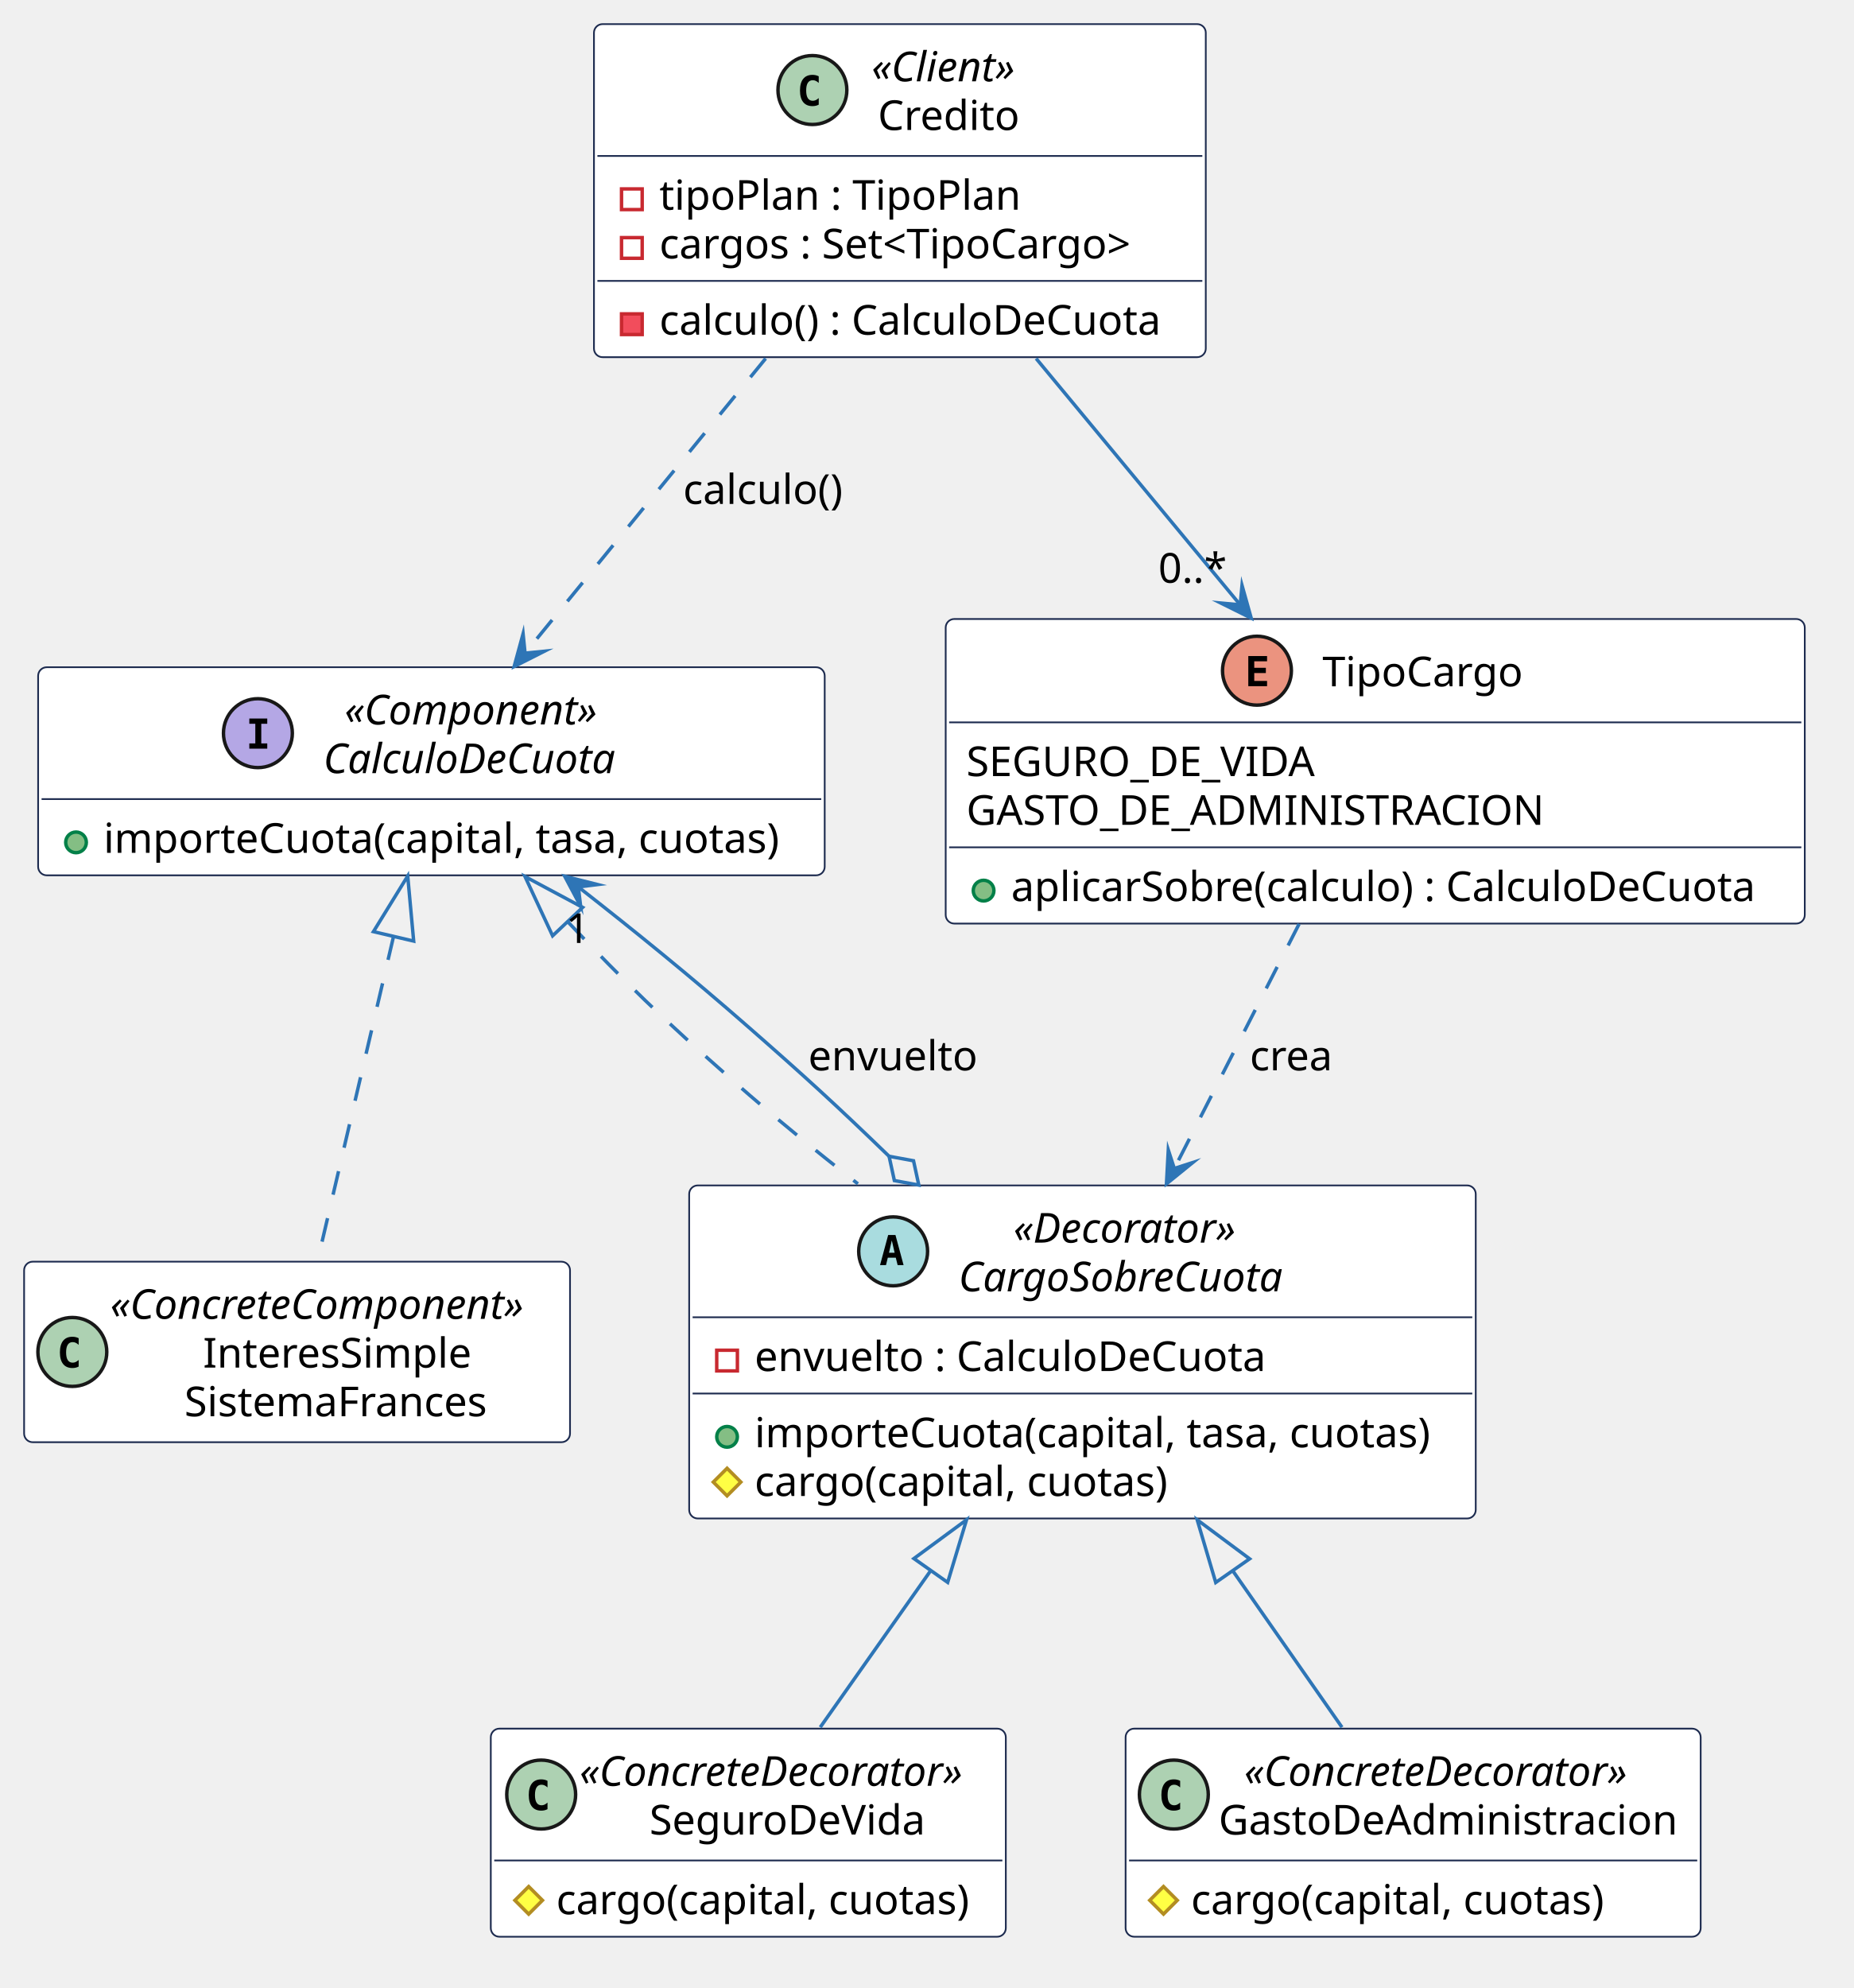
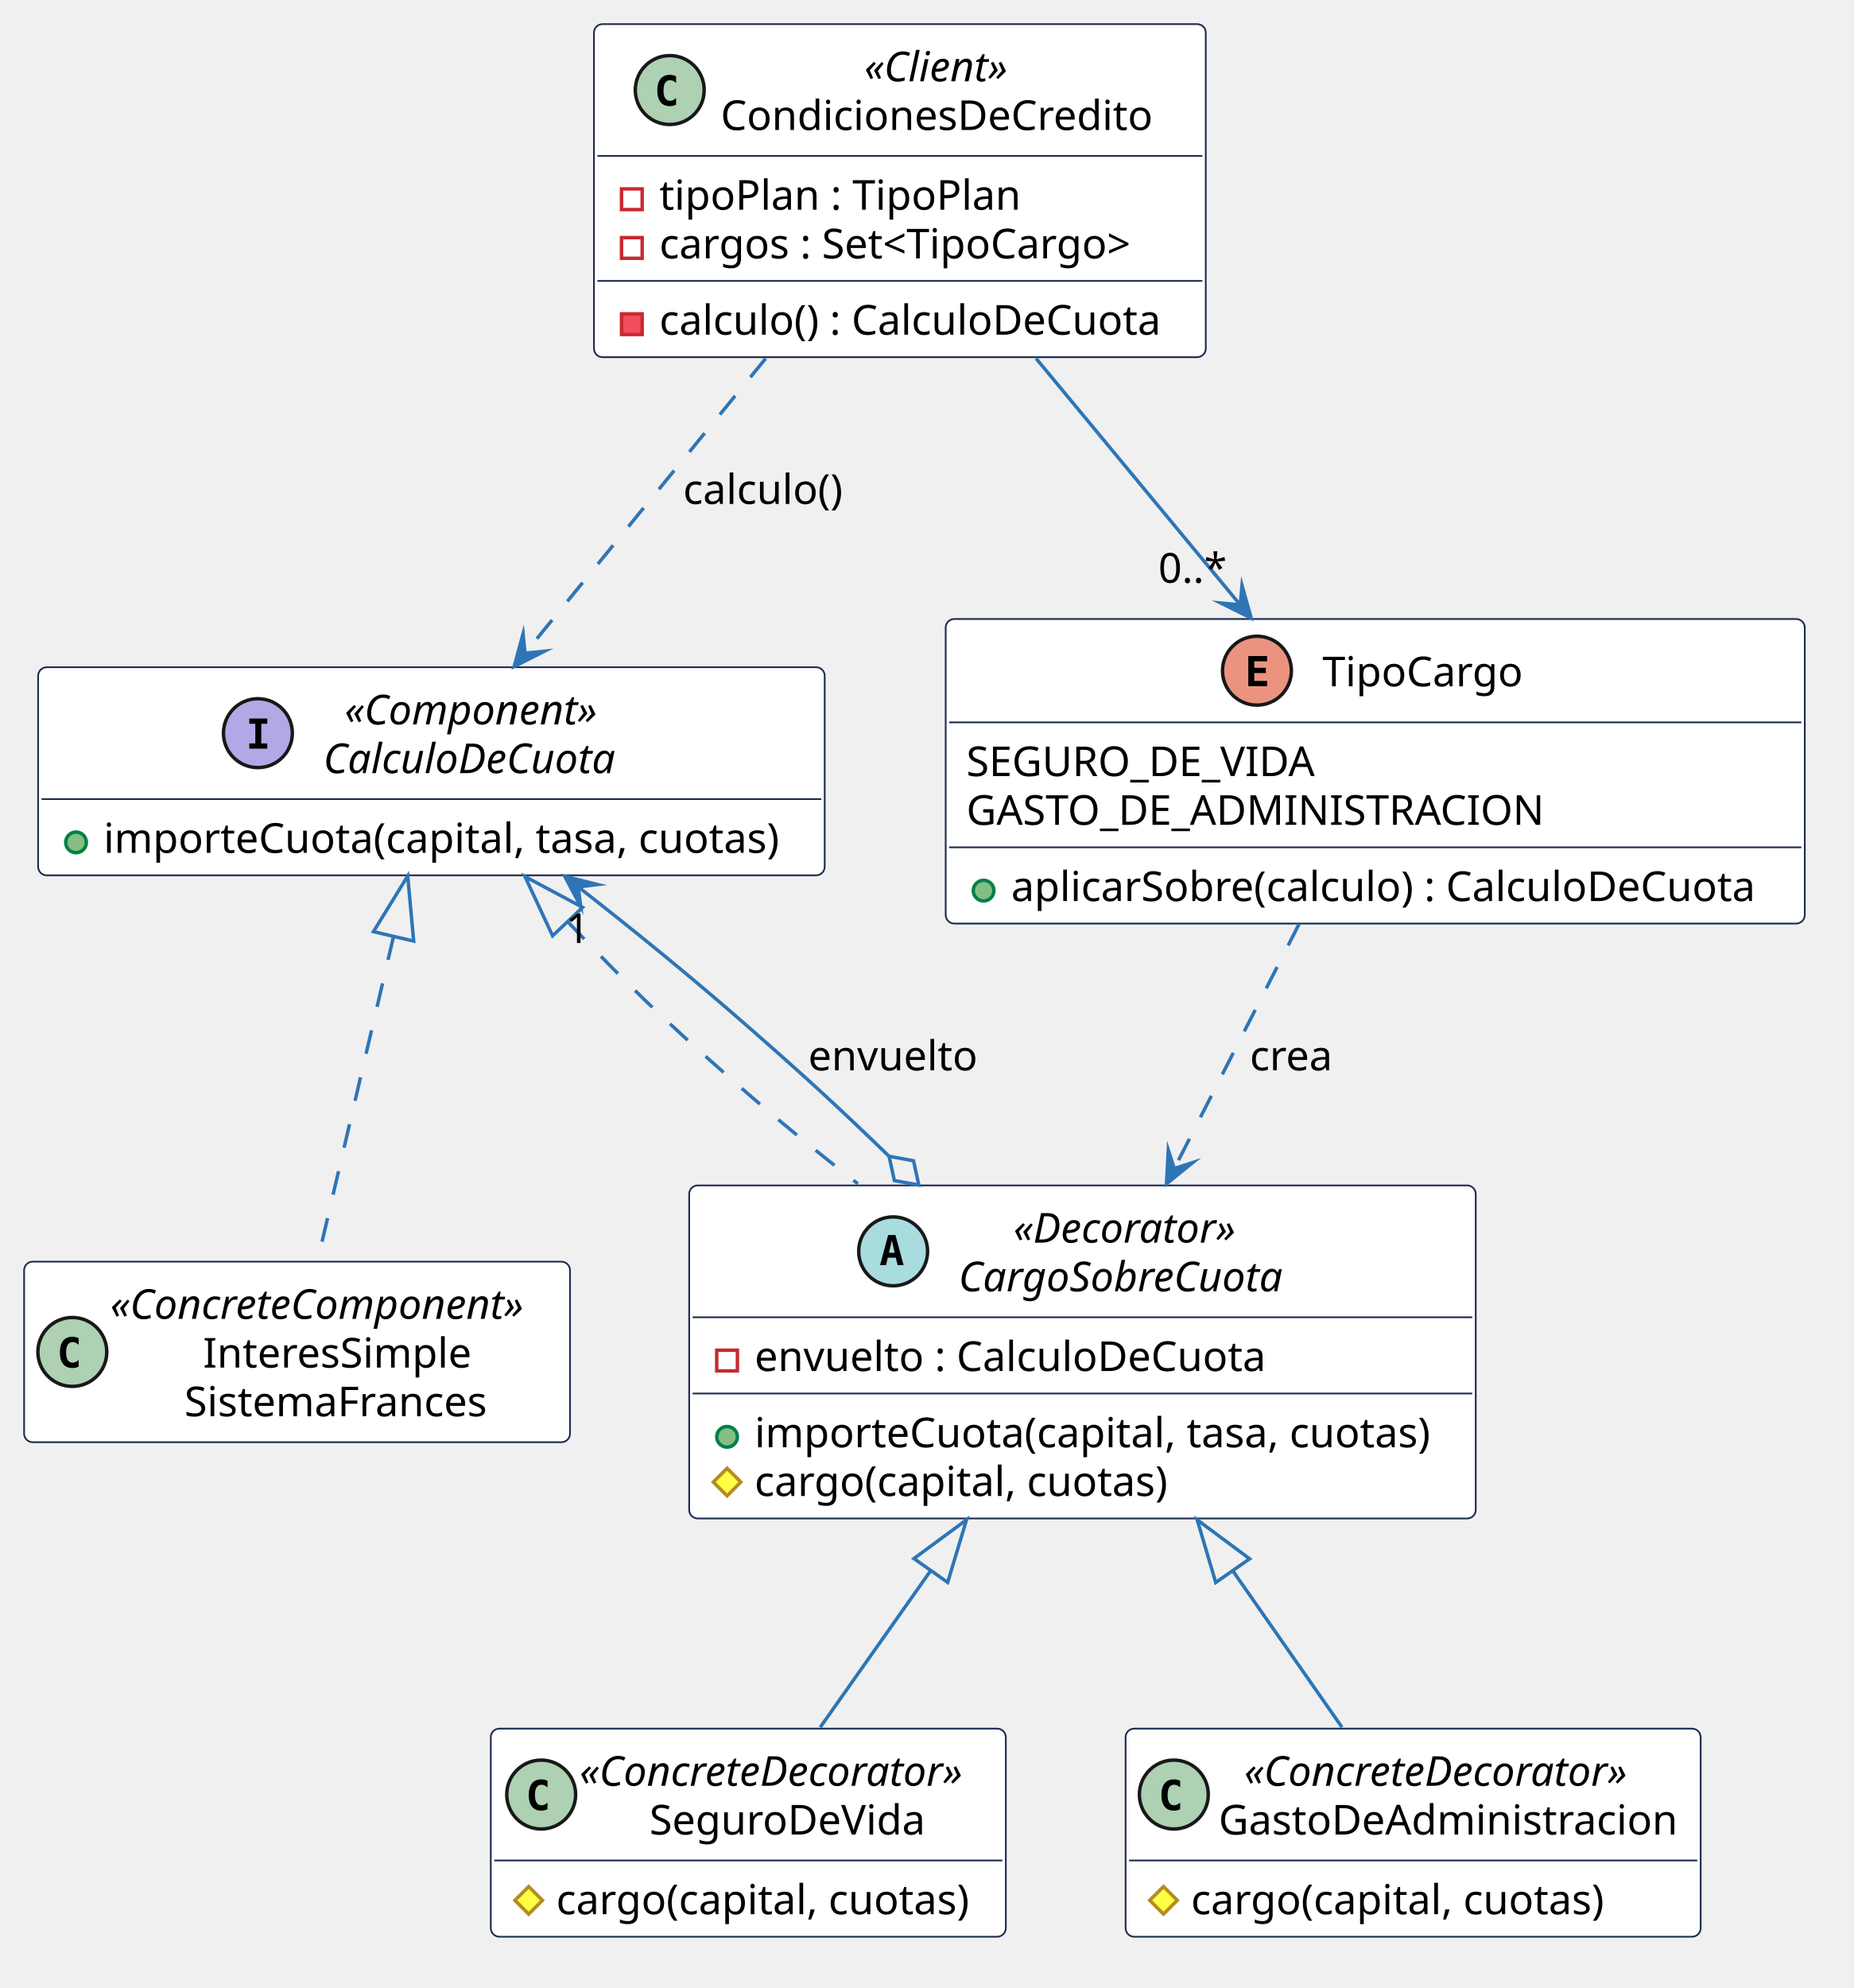
<svg xmlns="http://www.w3.org/2000/svg" version="1.1" data-diagram-type="CLASS" style="width:538px;height:577px;background:#FFFFFF;" width="538px" height="577px" viewBox="0 0 538 577" zoomAndPan="magnify" preserveAspectRatio="none" contentStyleType="text/css">
  <defs />
  <g font-family="sans-serif" lengthAdjust="spacing">
-     <g class="entity" data-qualified-name="Credito" id="ent0001" data-source-line="11">
+     <g class="entity" data-qualified-name="CondicionesDeCredito" id="ent0001" data-source-line="11">
      <rect x="172.43" y="7" width="177.613" height="96.664" fill="#FFF" style="stroke:#1D2B4F;stroke-width:0.5;" rx="2.5" ry="2.5" />
-       <ellipse cx="235.847" cy="26.133" rx="10" ry="10" fill="#ADD1B2" style="stroke:#181818;stroke-width:1;" />
-       <path d="M237.681,30.381 Q237.271,30.592 236.82,30.697 Q236.368,30.803 235.87,30.803 Q234.101,30.803 233.169,29.637 Q232.238,28.471 232.238,26.268 Q232.238,24.059 233.169,22.893 Q234.101,21.727 235.87,21.727 Q236.368,21.727 236.826,21.832 Q237.283,21.938 237.681,22.148 L237.681,24.07 Q237.236,23.66 236.817,23.47 Q236.398,23.279 235.952,23.279 Q235.003,23.279 234.52,24.032 Q234.036,24.785 234.036,26.268 Q234.036,27.744 234.52,28.497 Q235.003,29.25 235.952,29.25 Q236.398,29.25 236.817,29.06 Q237.236,28.869 237.681,28.459 Z " fill="#000" />
-       <text x="253.019" y="23.602" fill="#000" font-size="12" textLength="46.436" font-style="italic" font-family="Calibri">«Client»</text>
-       <text x="254.847" y="37.734" fill="#000" font-size="12" textLength="42.779" font-family="Calibri">Credito</text>
+       <ellipse cx="194.432" cy="26.133" rx="10" ry="10" fill="#ADD1B2" style="stroke:#181818;stroke-width:1;" />
+       <path d="M196.266,30.381 Q195.855,30.592 195.404,30.697 Q194.953,30.803 194.455,30.803 Q192.685,30.803 191.754,29.637 Q190.822,28.471 190.822,26.268 Q190.822,24.059 191.754,22.893 Q192.685,21.727 194.455,21.727 Q194.953,21.727 195.41,21.832 Q195.867,21.938 196.266,22.148 L196.266,24.07 Q195.82,23.66 195.401,23.47 Q194.982,23.279 194.537,23.279 Q193.588,23.279 193.104,24.032 Q192.621,24.785 192.621,26.268 Q192.621,27.744 193.104,28.497 Q193.588,29.25 194.537,29.25 Q194.982,29.25 195.401,29.06 Q195.82,28.869 196.266,28.459 Z " fill="#000" />
+       <text x="250.908" y="23.602" fill="#000" font-size="12" textLength="46.436" font-style="italic" font-family="Calibri">«Client»</text>
+       <text x="209.21" y="37.734" fill="#000" font-size="12" textLength="129.832" font-family="Calibri">CondicionesDeCredito</text>
      <line x1="173.43" y1="45.266" x2="349.043" y2="45.266" style="stroke:#1D2B4F;stroke-width:0.5;" />
      <g data-visibility-modifier="PRIVATE_FIELD">
        <rect x="180.43" y="54.832" width="6" height="6" fill="none" style="stroke:#C82930;stroke-width:1;" />
      </g>
      <text x="191.43" y="60.867" fill="#000" font-size="12" textLength="108.604" font-family="Calibri">tipoPlan : TipoPlan</text>
      <g data-visibility-modifier="PRIVATE_FIELD">
        <rect x="180.43" y="68.965" width="6" height="6" fill="none" style="stroke:#C82930;stroke-width:1;" />
      </g>
      <text x="191.43" y="75" fill="#000" font-size="12" textLength="147.434" font-family="Calibri">cargos : Set&lt;TipoCargo&gt;</text>
      <line x1="173.43" y1="81.531" x2="349.043" y2="81.531" style="stroke:#1D2B4F;stroke-width:0.5;" />
      <g data-visibility-modifier="PRIVATE_METHOD">
        <rect x="180.43" y="91.098" width="6" height="6" fill="#F24D5C" style="stroke:#C82930;stroke-width:1;" />
      </g>
      <text x="191.43" y="97.133" fill="#000" font-size="12" textLength="152.613" font-family="Calibri">calculo() : CalculoDeCuota</text>
    </g>
    <g class="entity" data-qualified-name="CalculoDeCuota" id="ent0002" data-source-line="16">
      <rect x="11.07" y="193.66" width="228.344" height="60.398" fill="#FFF" style="stroke:#1D2B4F;stroke-width:0.5;" rx="2.5" ry="2.5" />
      <ellipse cx="74.871" cy="212.793" rx="10" ry="10" fill="#B4A7E5" style="stroke:#181818;stroke-width:1;" />
      <path d="M72.379,210.068 L72.379,208.545 L77.588,208.545 L77.588,210.068 L75.847,210.068 L75.847,215.769 L77.588,215.769 L77.588,217.293 L72.379,217.293 L72.379,215.769 L74.119,215.769 L74.119,210.068 Z " fill="#000" />
      <text x="100.02" y="210.262" fill="#000" font-size="12" textLength="80.443" font-style="italic" font-family="Calibri">«Component»</text>
      <text x="93.871" y="224.394" fill="#000" font-size="12" textLength="92.742" font-style="italic" font-family="Calibri">CalculoDeCuota</text>
      <line x1="12.07" y1="231.926" x2="238.414" y2="231.926" style="stroke:#1D2B4F;stroke-width:0.5;" />
      <g data-visibility-modifier="PUBLIC_METHOD">
        <ellipse cx="22.07" cy="244.492" rx="3" ry="3" fill="#84BE84" style="stroke:#038048;stroke-width:1;" />
      </g>
      <text x="30.07" y="247.527" fill="#000" font-size="12" textLength="203.344" font-family="Calibri">importeCuota(capital, tasa, cuotas)</text>
    </g>
    <g class="entity" data-qualified-name="Planes" id="ent0003" data-source-line="19">
      <rect x="7" y="366.19" width="158.48" height="52.398" fill="#FFF" style="stroke:#1D2B4F;stroke-width:0.5;" rx="2.5" ry="2.5" />
      <ellipse cx="21" cy="392.389" rx="10" ry="10" fill="#ADD1B2" style="stroke:#181818;stroke-width:1;" />
      <path d="M22.834,396.637 Q22.424,396.848 21.973,396.954 Q21.521,397.059 21.023,397.059 Q19.254,397.059 18.322,395.893 Q17.391,394.727 17.391,392.524 Q17.391,390.315 18.322,389.149 Q19.254,387.983 21.023,387.983 Q21.521,387.983 21.979,388.088 Q22.436,388.194 22.834,388.405 L22.834,390.327 Q22.389,389.917 21.97,389.726 Q21.551,389.536 21.105,389.536 Q20.156,389.536 19.673,390.289 Q19.189,391.042 19.189,392.524 Q19.189,394.001 19.673,394.753 Q20.156,395.506 21.105,395.506 Q21.551,395.506 21.97,395.316 Q22.389,395.126 22.834,394.715 Z " fill="#000" />
      <text x="32" y="382.792" fill="#000" font-size="12" textLength="132.48" font-style="italic" font-family="Calibri">«ConcreteComponent»</text>
      <text x="58.924" y="396.924" fill="#000" font-size="12" textLength="78.633" font-family="Calibri">InteresSimple</text>
      <text x="53.53" y="411.057" fill="#000" font-size="12" textLength="89.42" font-family="Calibri">SistemaFrances</text>
    </g>
    <g class="entity" data-qualified-name="CargoSobreCuota" id="ent0004" data-source-line="20">
      <rect x="200.07" y="344.06" width="228.344" height="96.664" fill="#FFF" style="stroke:#1D2B4F;stroke-width:0.5;" rx="2.5" ry="2.5" />
      <ellipse cx="259.286" cy="363.193" rx="10" ry="10" fill="#A9DCDF" style="stroke:#181818;stroke-width:1;" />
      <path d="M258.895,360.027 L258.081,363.607 L259.716,363.607 Z M257.841,358.445 L259.956,358.445 L262.317,367.193 L260.589,367.193 L260.049,365.031 L257.735,365.031 L257.208,367.193 L255.479,367.193 Z " fill="#000" />
      <text x="294.206" y="360.662" fill="#000" font-size="12" textLength="70.072" font-style="italic" font-family="Calibri">«Decorator»</text>
      <text x="278.286" y="374.794" fill="#000" font-size="12" textLength="101.912" font-style="italic" font-family="Calibri">CargoSobreCuota</text>
      <line x1="201.07" y1="382.326" x2="427.414" y2="382.326" style="stroke:#1D2B4F;stroke-width:0.5;" />
      <g data-visibility-modifier="PRIVATE_FIELD">
        <rect x="208.07" y="391.892" width="6" height="6" fill="none" style="stroke:#C82930;stroke-width:1;" />
      </g>
      <text x="219.07" y="397.927" fill="#000" font-size="12" textLength="153.938" font-family="Calibri">envuelto : CalculoDeCuota</text>
      <line x1="201.07" y1="404.458" x2="427.414" y2="404.458" style="stroke:#1D2B4F;stroke-width:0.5;" />
      <g data-visibility-modifier="PUBLIC_METHOD">
        <ellipse cx="211.07" cy="417.025" rx="3" ry="3" fill="#84BE84" style="stroke:#038048;stroke-width:1;" />
      </g>
      <text x="219.07" y="420.06" fill="#000" font-size="12" textLength="203.344" font-family="Calibri">importeCuota(capital, tasa, cuotas)</text>
      <g data-visibility-modifier="PROTECTED_METHOD">
        <polygon points="211.07,426.158,215.07,430.158,211.07,434.158,207.07,430.158" fill="#FF4" style="stroke:#B38D22;stroke-width:1;stroke-linejoin:miter;stroke-miterlimit:10;" />
      </g>
      <text x="219.07" y="434.193" fill="#000" font-size="12" textLength="124.512" font-family="Calibri">cargo(capital, cuotas)</text>
    </g>
    <g class="entity" data-qualified-name="SeguroDeVida" id="ent0005" data-source-line="25">
      <rect x="142.48" y="501.72" width="149.512" height="60.398" fill="#FFF" style="stroke:#1D2B4F;stroke-width:0.5;" rx="2.5" ry="2.5" />
      <ellipse cx="157.111" cy="520.853" rx="10" ry="10" fill="#ADD1B2" style="stroke:#181818;stroke-width:1;" />
      <path d="M158.945,525.101 Q158.535,525.312 158.084,525.417 Q157.633,525.523 157.134,525.523 Q155.365,525.523 154.433,524.357 Q153.502,523.191 153.502,520.988 Q153.502,518.779 154.433,517.613 Q155.365,516.447 157.134,516.447 Q157.633,516.447 158.09,516.552 Q158.547,516.658 158.945,516.868 L158.945,518.79 Q158.5,518.38 158.081,518.19 Q157.662,517.999 157.217,517.999 Q156.267,517.999 155.784,518.752 Q155.301,519.505 155.301,520.988 Q155.301,522.464 155.784,523.217 Q156.267,523.97 157.217,523.97 Q157.662,523.97 158.081,523.78 Q158.5,523.589 158.945,523.179 Z " fill="#000" />
      <text x="168.251" y="518.322" fill="#000" font-size="12" textLength="122.109" font-style="italic" font-family="Calibri">«ConcreteDecorator»</text>
      <text x="188.542" y="532.454" fill="#000" font-size="12" textLength="81.527" font-family="Calibri">SeguroDeVida</text>
      <line x1="143.48" y1="539.986" x2="290.992" y2="539.986" style="stroke:#1D2B4F;stroke-width:0.5;" />
      <g data-visibility-modifier="PROTECTED_METHOD">
        <polygon points="153.48,547.552,157.48,551.552,153.48,555.552,149.48,551.552" fill="#FF4" style="stroke:#B38D22;stroke-width:1;stroke-linejoin:miter;stroke-miterlimit:10;" />
      </g>
      <text x="161.48" y="555.587" fill="#000" font-size="12" textLength="124.512" font-family="Calibri">cargo(capital, cuotas)</text>
    </g>
    <g class="entity" data-qualified-name="GastoDeAdministracion" id="ent0006" data-source-line="28">
      <rect x="326.77" y="501.72" width="166.945" height="60.398" fill="#FFF" style="stroke:#1D2B4F;stroke-width:0.5;" rx="2.5" ry="2.5" />
      <ellipse cx="340.77" cy="520.853" rx="10" ry="10" fill="#ADD1B2" style="stroke:#181818;stroke-width:1;" />
      <path d="M342.604,525.101 Q342.194,525.312 341.743,525.417 Q341.291,525.523 340.793,525.523 Q339.024,525.523 338.092,524.357 Q337.161,523.191 337.161,520.988 Q337.161,518.779 338.092,517.613 Q339.024,516.447 340.793,516.447 Q341.291,516.447 341.749,516.552 Q342.206,516.658 342.604,516.868 L342.604,518.79 Q342.159,518.38 341.74,518.19 Q341.321,517.999 340.875,517.999 Q339.926,517.999 339.443,518.752 Q338.959,519.505 338.959,520.988 Q338.959,522.464 339.443,523.217 Q339.926,523.97 340.875,523.97 Q341.321,523.97 341.74,523.78 Q342.159,523.589 342.604,523.179 Z " fill="#000" />
      <text x="361.188" y="518.322" fill="#000" font-size="12" textLength="122.109" font-style="italic" font-family="Calibri">«ConcreteDecorator»</text>
      <text x="353.77" y="532.454" fill="#000" font-size="12" textLength="136.945" font-family="Calibri">GastoDeAdministracion</text>
      <line x1="327.77" y1="539.986" x2="492.715" y2="539.986" style="stroke:#1D2B4F;stroke-width:0.5;" />
      <g data-visibility-modifier="PROTECTED_METHOD">
        <polygon points="337.77,547.552,341.77,551.552,337.77,555.552,333.77,551.552" fill="#FF4" style="stroke:#B38D22;stroke-width:1;stroke-linejoin:miter;stroke-miterlimit:10;" />
      </g>
      <text x="345.77" y="555.587" fill="#000" font-size="12" textLength="124.512" font-family="Calibri">cargo(capital, cuotas)</text>
    </g>
    <g class="entity" data-qualified-name="TipoCargo" id="ent0007" data-source-line="31">
      <rect x="274.54" y="179.66" width="249.396" height="88.398" fill="#FFF" style="stroke:#1D2B4F;stroke-width:0.5;" rx="2.5" ry="2.5" />
      <ellipse cx="364.901" cy="194.66" rx="10" ry="10" fill="#EB937F" style="stroke:#181818;stroke-width:1;" />
      <path d="M367.835,199.16 L362.386,199.16 L362.386,190.412 L367.835,190.412 L367.835,191.935 L364.114,191.935 L364.114,193.822 L367.483,193.822 L367.483,195.346 L364.114,195.346 L364.114,197.637 L367.835,197.637 Z " fill="#000" />
      <text x="383.901" y="199.195" fill="#000" font-size="12" textLength="60.674" font-family="Calibri">TipoCargo</text>
      <line x1="275.54" y1="209.66" x2="522.936" y2="209.66" style="stroke:#1D2B4F;stroke-width:0.5;" />
      <text x="280.54" y="225.262" fill="#000" font-size="12" textLength="102.926" font-family="Calibri">SEGURO_DE_VIDA</text>
      <text x="280.54" y="239.394" fill="#000" font-size="12" textLength="171.064" font-family="Calibri">GASTO_DE_ADMINISTRACION</text>
      <line x1="275.54" y1="245.926" x2="522.936" y2="245.926" style="stroke:#1D2B4F;stroke-width:0.5;" />
      <g data-visibility-modifier="PUBLIC_METHOD">
        <ellipse cx="285.54" cy="258.492" rx="3" ry="3" fill="#84BE84" style="stroke:#038048;stroke-width:1;" />
      </g>
      <text x="293.54" y="261.527" fill="#000" font-size="12" textLength="224.396" font-family="Calibri">aplicarSobre(calculo) : CalculoDeCuota</text>
    </g>
    <g class="link" data-entity-1="ent0002" data-entity-2="ent0003" id="lnk8" data-source-line="36" data-link-type="extension">
      <path d="M114.251,271.775 C106.831,303.425 99.27,335.76 92.22,365.84" style="stroke:#2E75B6;stroke-width:1;stroke-dasharray:7,7;" fill="none" id="CalculoDeCuota-backto-Planes" codeLine="36" />
      <polygon points="118.36,254.25,108.41,270.405,120.093,273.144,118.36,254.25" fill="none" style="stroke:#2E75B6;stroke-width:1;stroke-linejoin:miter;stroke-miterlimit:10;" />
    </g>
    <g class="link" data-entity-1="ent0002" data-entity-2="ent0004" id="lnk9" data-source-line="37" data-link-type="extension">
      <path d="M164.782,267.484 C181.702,285.364 191.87,295.21 213.24,314.06 C224.5,323.99 236.91,334.1 249.05,343.6" style="stroke:#2E75B6;stroke-width:1;stroke-dasharray:7,7;" fill="none" id="CalculoDeCuota-backto-CargoSobreCuota" codeLine="37" />
      <polygon points="152.41,254.41,160.424,271.608,169.14,263.36,152.41,254.41" fill="none" style="stroke:#2E75B6;stroke-width:1;stroke-linejoin:miter;stroke-miterlimit:10;" />
    </g>
    <g class="link" data-entity-1="ent0004" data-entity-2="ent0002" id="lnk10" data-source-line="38" data-link-type="aggregation">
      <path d="M258.107,335.605 C242.617,320.615 233.77,312.53 217.24,298.06 C200.19,283.13 184.569,270.47 167.879,257.42" style="stroke:#2E75B6;stroke-width:1;" fill="none" id="CargoSobreCuota-CalculoDeCuota" codeLine="38" />
      <polygon points="266.73,343.95,265.2,336.903,258.107,335.605,259.637,342.652,266.73,343.95" fill="none" style="stroke:#2E75B6;stroke-width:1;stroke-linejoin:miter;stroke-miterlimit:10;" />
      <polygon points="163.94,254.34,168.566,263.035,167.879,257.42,173.494,256.733,163.94,254.34" fill="#2E75B6" style="stroke:#2E75B6;stroke-width:1;stroke-linejoin:miter;stroke-miterlimit:10;" />
      <text x="234.64" y="310.662" fill="#000" font-size="12" textLength="49.805" font-family="Calibri">envuelto</text>
      <text x="164.26" y="273.686" fill="#000" font-size="12" font-family="Calibri">1</text>
    </g>
    <g class="link" data-entity-1="ent0004" data-entity-2="ent0005" id="lnk11" data-source-line="39" data-link-type="extension">
      <path d="M270.212,455.817 C256.092,475.827 250.49,483.77 238.12,501.32" style="stroke:#2E75B6;stroke-width:1;" fill="none" id="CargoSobreCuota-backto-SeguroDeVida" codeLine="39" />
      <polygon points="280.59,441.11,265.31,452.358,275.114,459.276,280.59,441.11" fill="none" style="stroke:#2E75B6;stroke-width:1;stroke-linejoin:miter;stroke-miterlimit:10;" />
    </g>
    <g class="link" data-entity-1="ent0004" data-entity-2="ent0006" id="lnk12" data-source-line="40" data-link-type="extension">
      <path d="M357.854,455.869 C371.824,475.879 377.33,483.77 389.58,501.32" style="stroke:#2E75B6;stroke-width:1;" fill="none" id="CargoSobreCuota-backto-GastoDeAdministracion" codeLine="40" />
      <polygon points="347.55,441.11,352.934,459.304,362.774,452.434,347.55,441.11" fill="none" style="stroke:#2E75B6;stroke-width:1;stroke-linejoin:miter;stroke-miterlimit:10;" />
    </g>
    <g class="link" data-entity-1="ent0007" data-entity-2="ent0004" id="lnk13" data-source-line="41" data-link-type="dependency">
      <path d="M377.13,268.18 C365.32,291.31 353.044,315.377 340.904,339.147" style="stroke:#2E75B6;stroke-width:1;stroke-dasharray:7,7;" fill="none" id="TipoCargo-to-CargoSobreCuota" codeLine="41" />
      <polygon points="338.63,343.6,346.286,337.404,340.904,339.147,339.161,333.765,338.63,343.6" fill="#2E75B6" style="stroke:#2E75B6;stroke-width:1;stroke-linejoin:miter;stroke-miterlimit:10;" />
      <text x="362.83" y="310.662" fill="#000" font-size="12" textLength="24.369" font-family="Calibri">crea</text>
    </g>
    <g class="link" data-entity-1="ent0001" data-entity-2="ent0007" id="lnk14" data-source-line="42" data-link-type="dependency">
-       <path d="M300.79,104.05 C320.46,127.79 340.869,152.42 360.039,175.55" style="stroke:#2E75B6;stroke-width:1;" fill="none" id="Credito-to-TipoCargo" codeLine="42" />
+       <path d="M300.79,104.05 C320.46,127.79 340.869,152.42 360.039,175.55" style="stroke:#2E75B6;stroke-width:1;" fill="none" id="CondicionesDeCredito-to-TipoCargo" codeLine="42" />
      <polygon points="363.23,179.4,360.567,169.918,360.039,175.55,354.407,175.023,363.23,179.4" fill="#2E75B6" style="stroke:#2E75B6;stroke-width:1;stroke-linejoin:miter;stroke-miterlimit:10;" />
      <text x="336.259" y="169.132" fill="#000" font-size="12" textLength="20.965" font-family="Calibri">0..*</text>
    </g>
    <g class="link" data-entity-1="ent0001" data-entity-2="ent0002" id="lnk15" data-source-line="43" data-link-type="dependency">
-       <path d="M222.27,104.05 C198.72,132.88 172.623,164.848 152.423,189.578" style="stroke:#2E75B6;stroke-width:1;stroke-dasharray:7,7;" fill="none" id="Credito-to-CalculoDeCuota" codeLine="43" />
+       <path d="M222.27,104.05 C198.72,132.88 172.623,164.848 152.423,189.578" style="stroke:#2E75B6;stroke-width:1;stroke-dasharray:7,7;" fill="none" id="CondicionesDeCredito-to-CalculoDeCuota" codeLine="43" />
      <polygon points="149.26,193.45,158.051,189.01,152.423,189.578,151.856,183.949,149.26,193.45" fill="#2E75B6" style="stroke:#2E75B6;stroke-width:1;stroke-linejoin:miter;stroke-miterlimit:10;" />
      <text x="198.32" y="146.262" fill="#000" font-size="12" textLength="48.48" font-family="Calibri">calculo()</text>
    </g>
  </g>
</svg>
